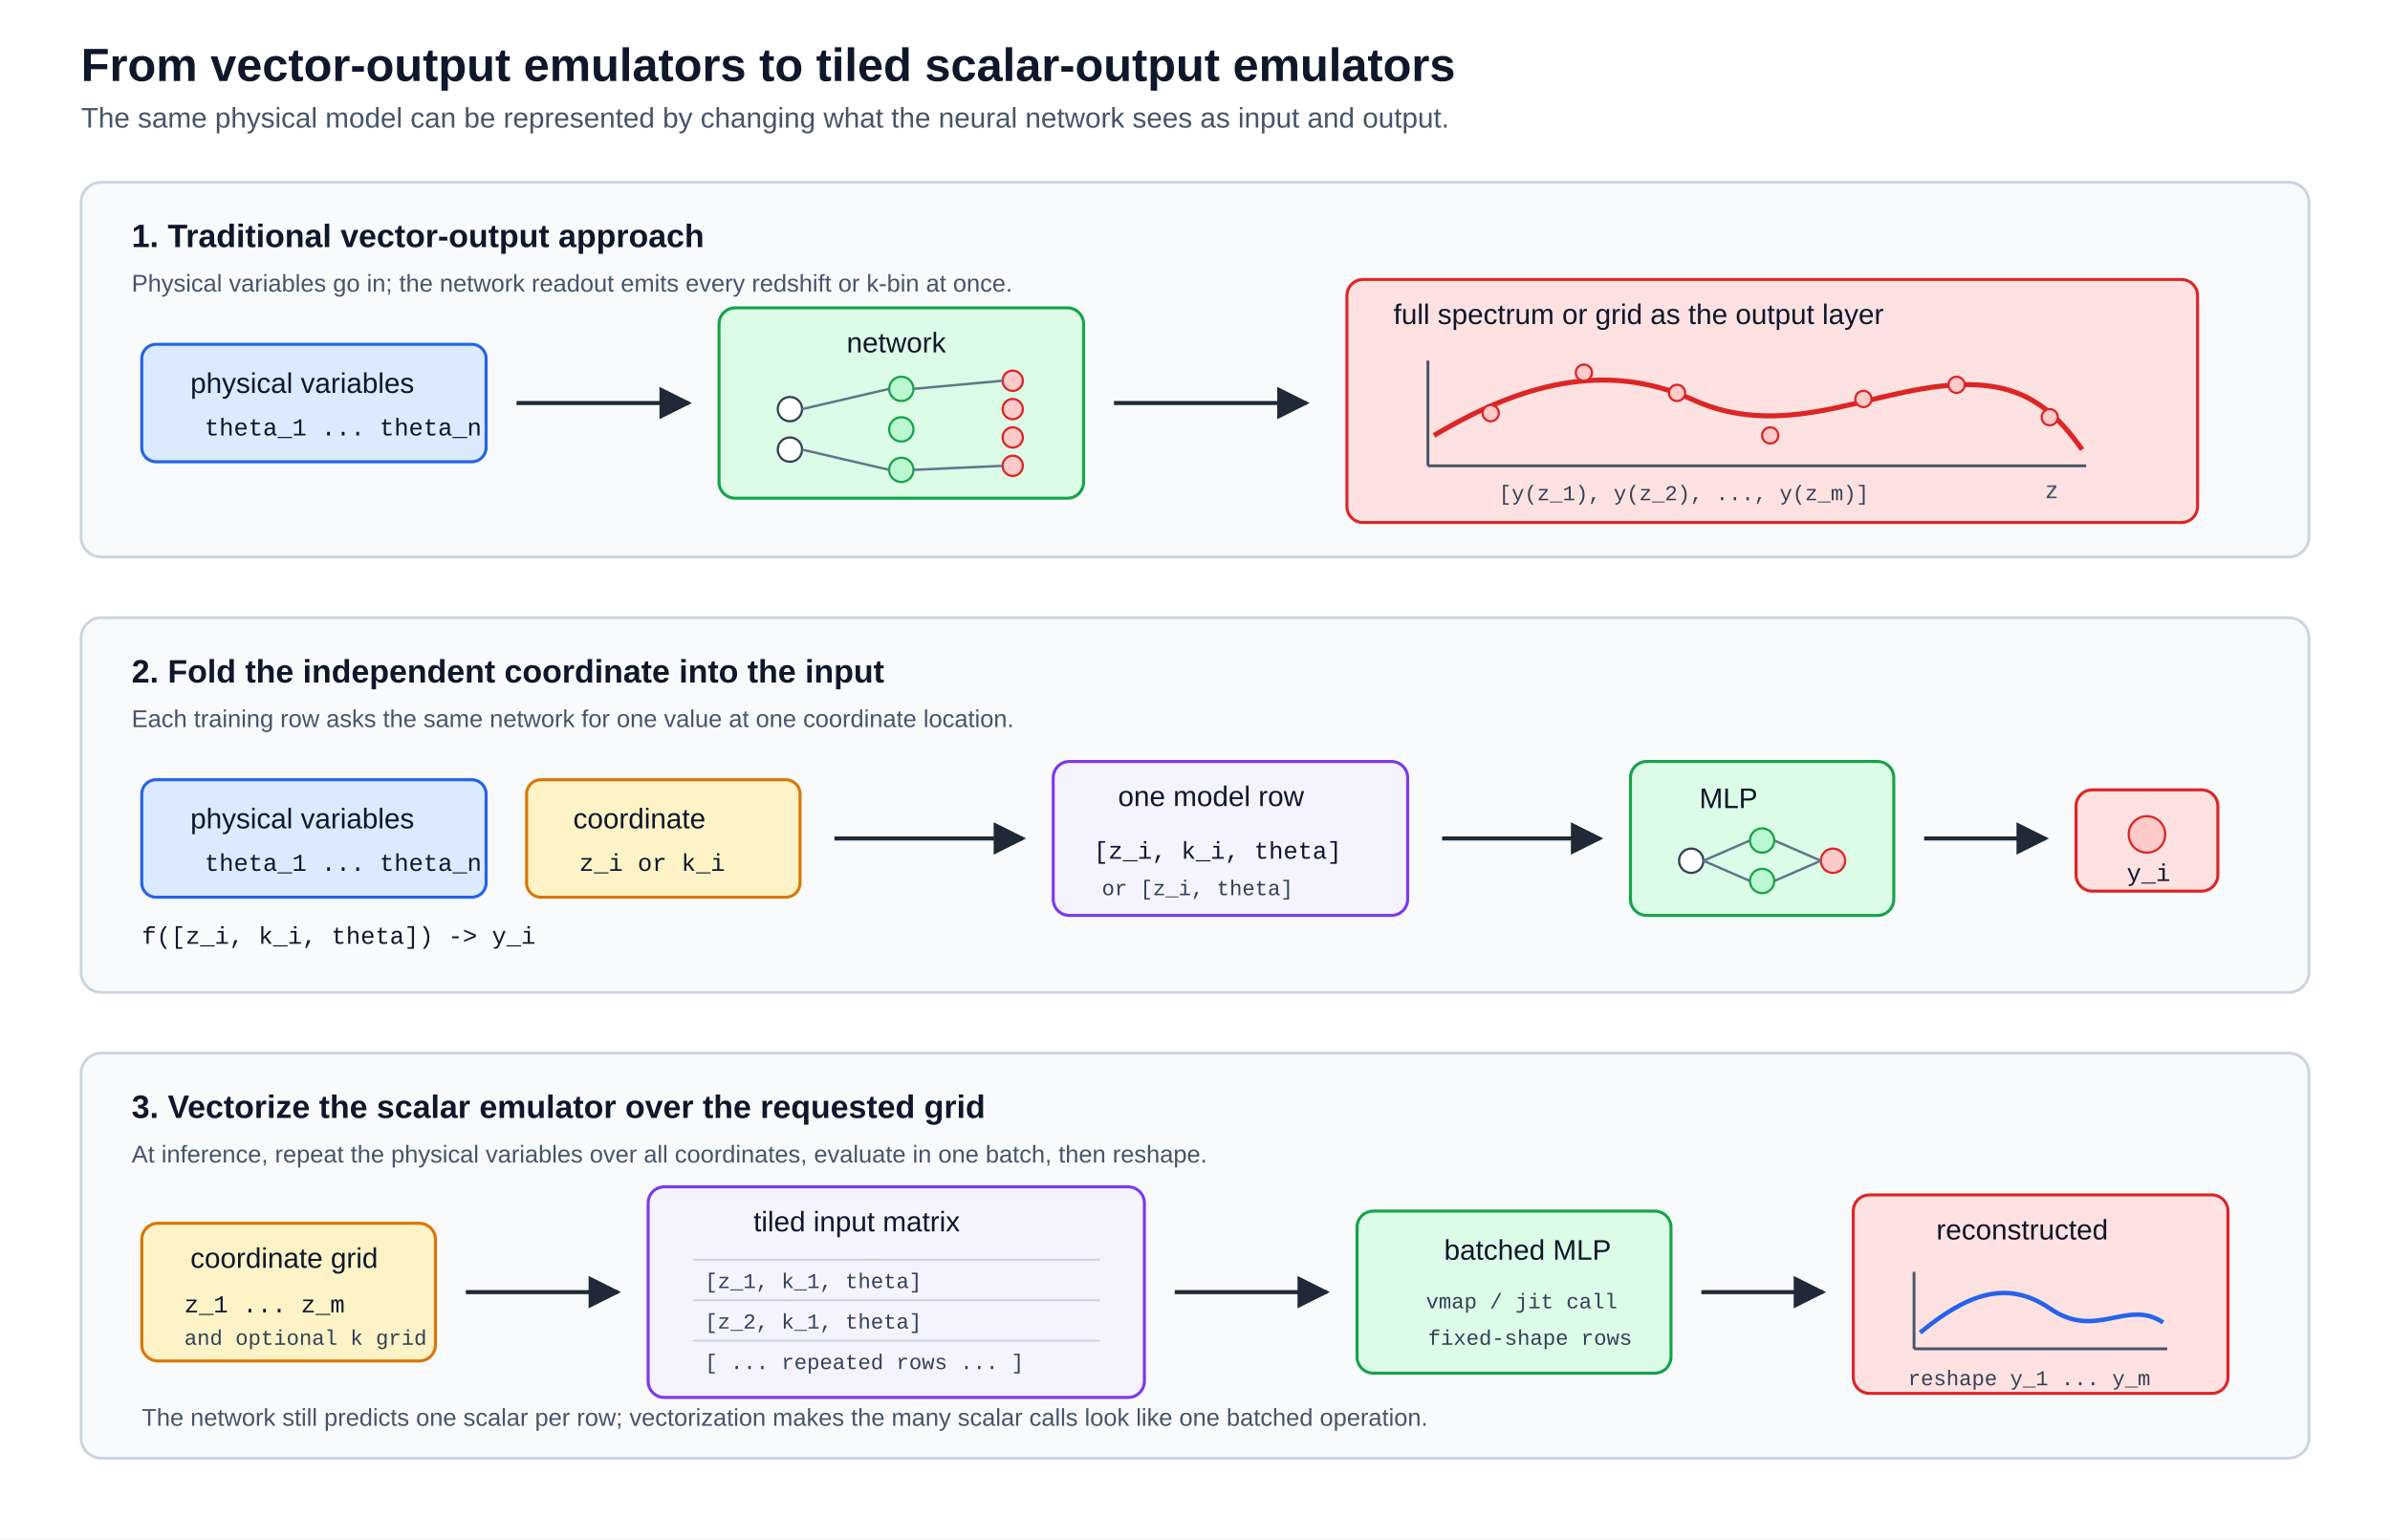
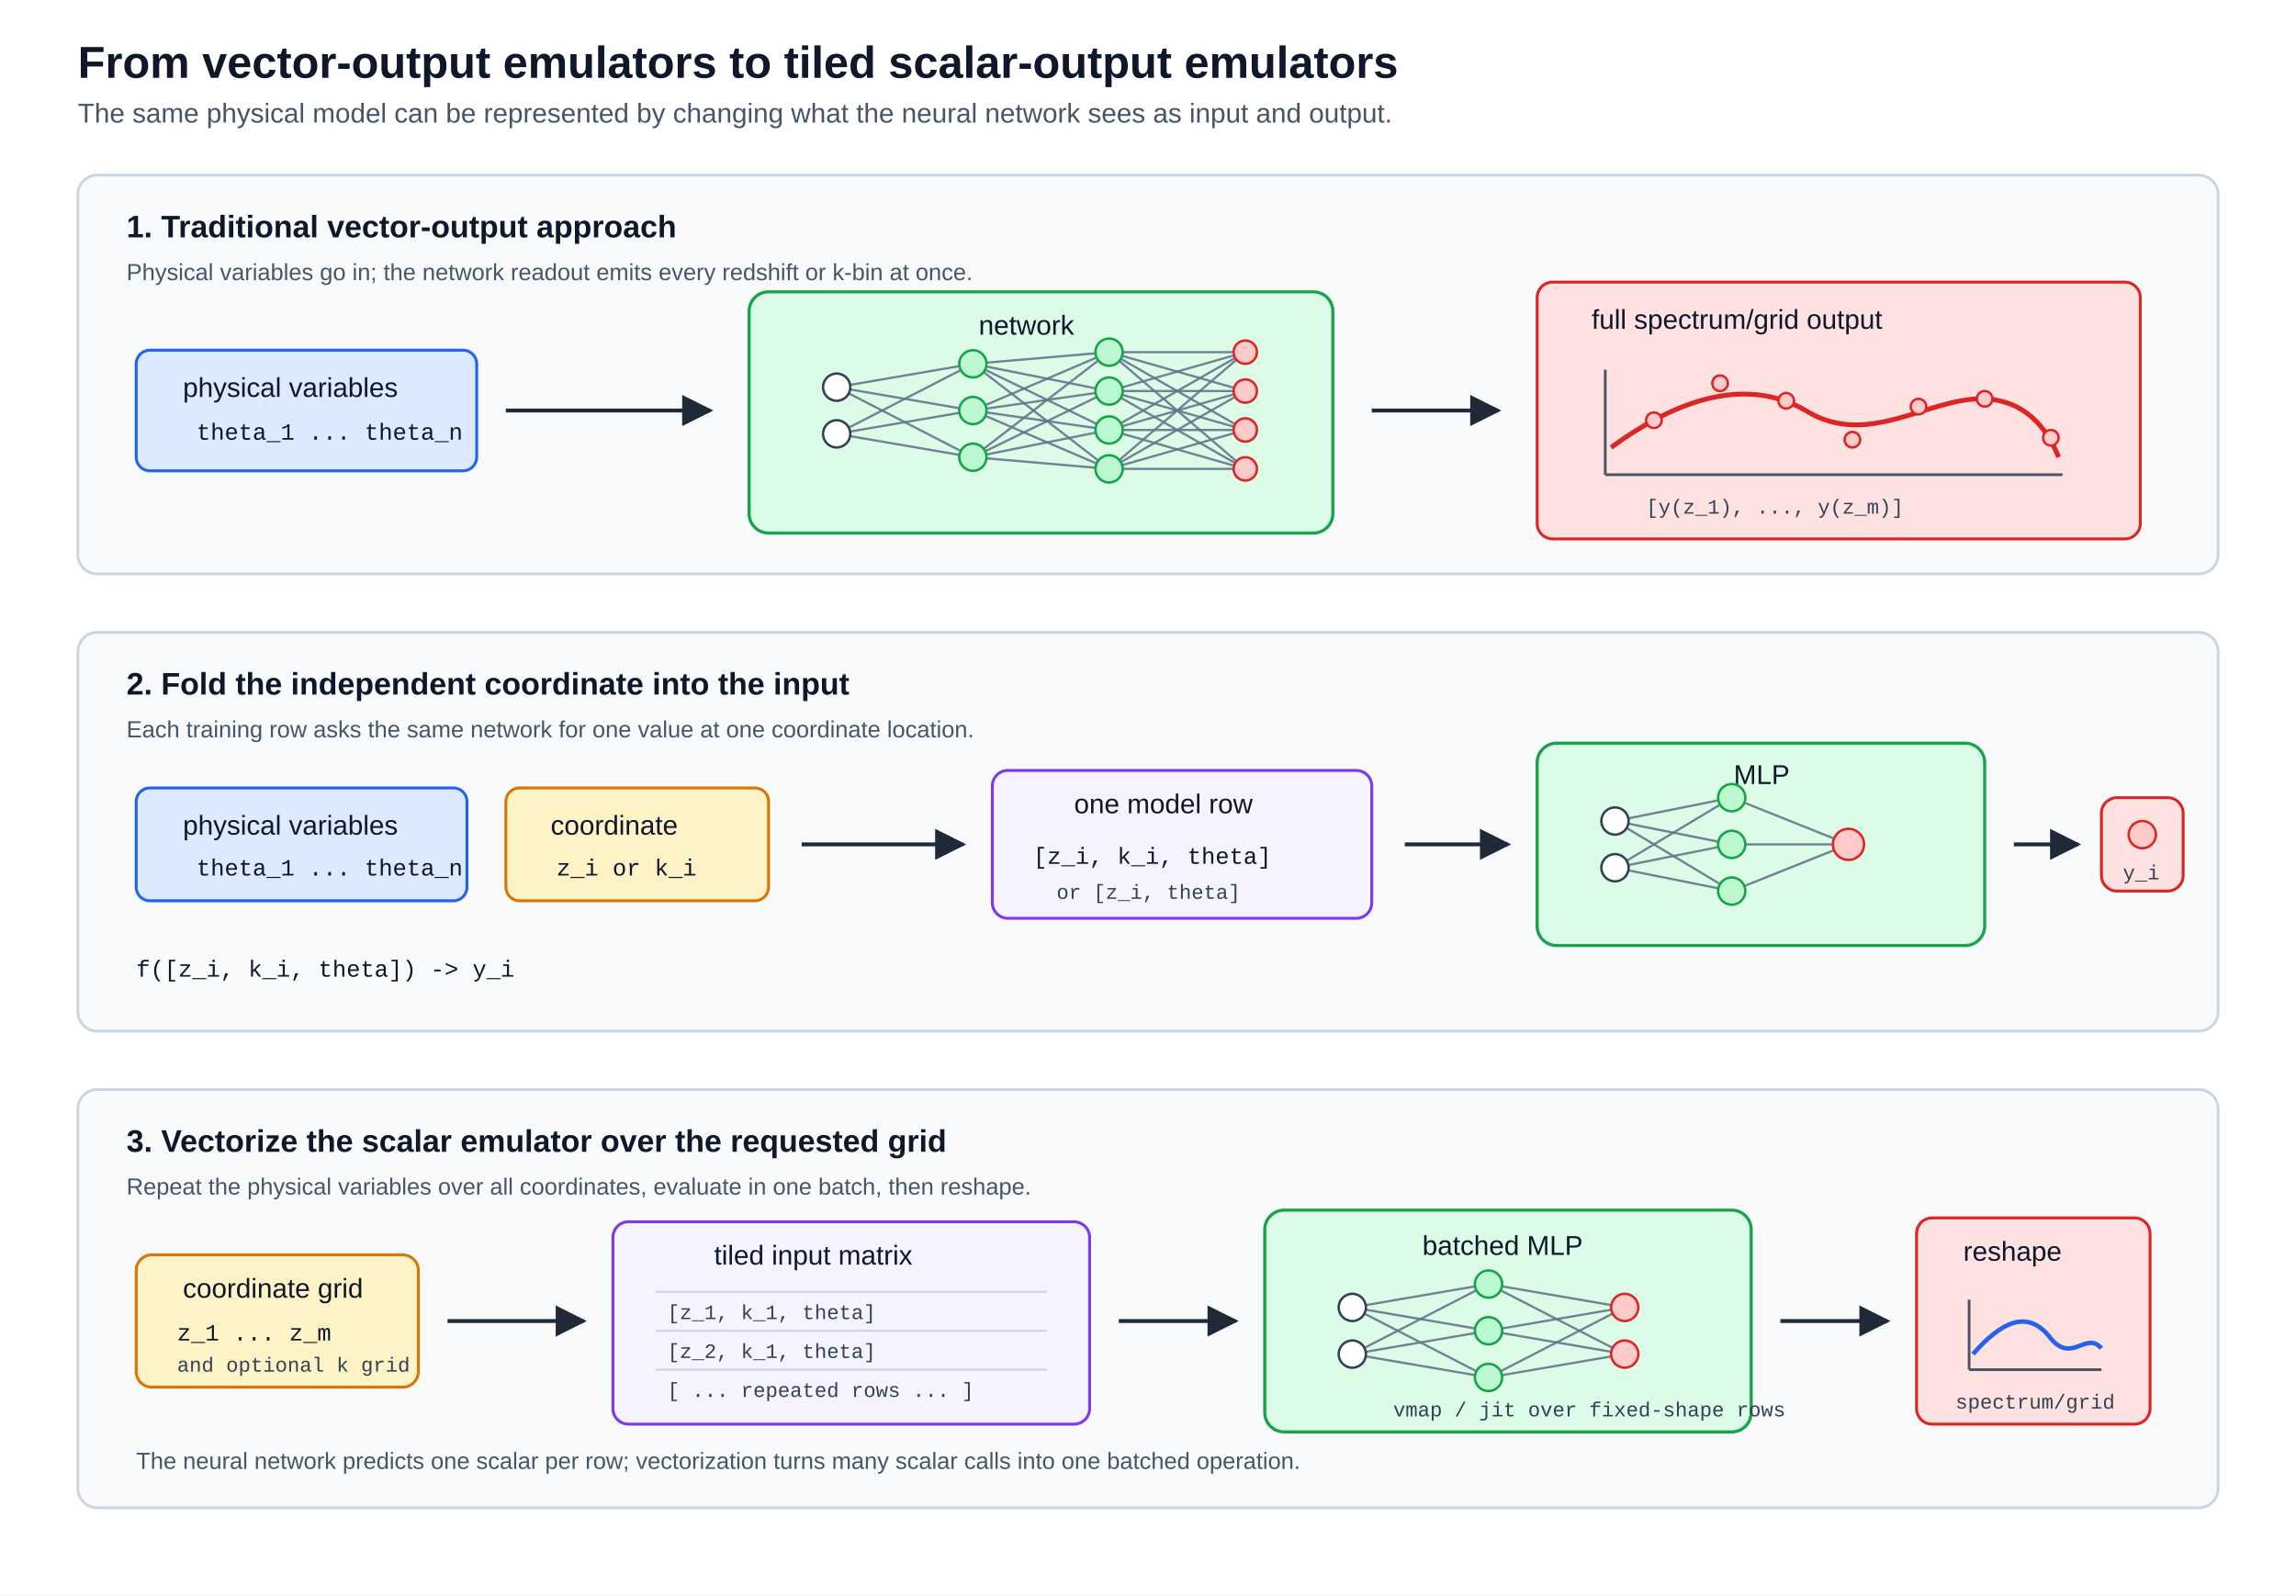
- <svg xmlns="http://www.w3.org/2000/svg" width="1180" height="760" viewBox="0 0 1180 760" role="img" aria-labelledby="title desc">
+ <svg xmlns="http://www.w3.org/2000/svg" width="1180" height="820" viewBox="0 0 1180 820" role="img" aria-labelledby="title desc">
  <defs>
    <marker id="arrow" viewBox="0 0 10 10" refX="9" refY="5" markerWidth="8" markerHeight="8" orient="auto">
      <path d="M 0 0 L 10 5 L 0 10 z" fill="#1f2937" />
    </marker>
    <style>
      .bg { fill: #ffffff; }
      .band { fill: #f8fafc; stroke: #cbd5e1; stroke-width: 1.4; }
      .input { fill: #dbeafe; stroke: #2563eb; stroke-width: 1.5; }
      .coord { fill: #fef3c7; stroke: #d97706; stroke-width: 1.5; }
-       .network { fill: #dcfce7; stroke: #16a34a; stroke-width: 1.5; }
+       .network { fill: #dcfce7; stroke: #16a34a; stroke-width: 1.6; }
      .output { fill: #fee2e2; stroke: #dc2626; stroke-width: 1.5; }
      .matrix { fill: #f5f3ff; stroke: #7c3aed; stroke-width: 1.5; }
      .axis { stroke: #475569; stroke-width: 1.4; fill: none; }
      .curve { stroke: #dc2626; stroke-width: 2.5; fill: none; }
-       .curve2 { stroke: #2563eb; stroke-width: 2.2; fill: none; }
+       .curve2 { stroke: #2563eb; stroke-width: 2.3; fill: none; }
      .gridline { stroke: #cbd5e1; stroke-width: 1; }
      .arrow { stroke: #1f2937; stroke-width: 2; fill: none; marker-end: url(#arrow); }
-       .thin { stroke: #64748b; stroke-width: 1.2; fill: none; }
-       .node { fill: #ffffff; stroke: #334155; stroke-width: 1.1; }
-       .hidden { fill: #bbf7d0; stroke: #16a34a; stroke-width: 1.1; }
-       .outnode { fill: #fecaca; stroke: #dc2626; stroke-width: 1.1; }
+       .conn { stroke: #64748b; stroke-width: 1.15; opacity: 0.9; }
+       .node { fill: #ffffff; stroke: #334155; stroke-width: 1.25; }
+       .hidden { fill: #bbf7d0; stroke: #16a34a; stroke-width: 1.25; }
+       .outnode { fill: #fecaca; stroke: #dc2626; stroke-width: 1.25; }
      .title { font-family: Arial, Helvetica, sans-serif; font-size: 23px; font-weight: 700; fill: #0f172a; }
      .subtitle { font-family: Arial, Helvetica, sans-serif; font-size: 14px; fill: #475569; }
      .section { font-family: Arial, Helvetica, sans-serif; font-size: 16px; font-weight: 700; fill: #0f172a; }
      .label { font-family: Arial, Helvetica, sans-serif; font-size: 14px; fill: #0f172a; }
      .small { font-family: Arial, Helvetica, sans-serif; font-size: 12px; fill: #475569; }
      .mono { font-family: "SFMono-Regular", Consolas, "Liberation Mono", monospace; font-size: 12px; fill: #0f172a; }
      .mono-small { font-family: "SFMono-Regular", Consolas, "Liberation Mono", monospace; font-size: 10.5px; fill: #334155; }
    </style>
  </defs>
-   <rect class="bg" x="0" y="0" width="1180" height="760" />
+   <rect class="bg" x="0" y="0" width="1180" height="820" />
  <text class="title" x="40" y="40">From vector-output emulators to tiled scalar-output emulators</text>
  <text class="subtitle" x="40" y="63">The same physical model can be represented by changing what the neural network sees as input and output.</text>
-   <rect class="band" x="40" y="90" width="1100" height="185" rx="10" />
+   <rect class="band" x="40" y="90" width="1100" height="205" rx="10" />
  <text class="section" x="65" y="122">1. Traditional vector-output approach</text>
  <text class="small" x="65" y="144">Physical variables go in; the network readout emits every redshift or k-bin at once.</text>
-   <rect class="input" x="70" y="170" width="170" height="58" rx="7" />
-   <text class="label" x="94" y="194">physical variables</text>
-   <text class="mono" x="101" y="215">theta_1 ... theta_n</text>
-   <path class="arrow" d="M 255 199 L 340 199" />
-   <rect class="network" x="355" y="152" width="180" height="94" rx="8" />
-   <text class="label" x="418" y="174">network</text>
-   <circle class="node" cx="390" cy="202" r="6" />
-   <circle class="node" cx="390" cy="222" r="6" />
-   <circle class="hidden" cx="445" cy="192" r="6" />
-   <circle class="hidden" cx="445" cy="212" r="6" />
-   <circle class="hidden" cx="445" cy="232" r="6" />
-   <circle class="outnode" cx="500" cy="188" r="5" />
-   <circle class="outnode" cx="500" cy="202" r="5" />
-   <circle class="outnode" cx="500" cy="216" r="5" />
-   <circle class="outnode" cx="500" cy="230" r="5" />
-   <line class="thin" x1="396" y1="202" x2="439" y2="192" />
-   <line class="thin" x1="396" y1="222" x2="439" y2="232" />
-   <line class="thin" x1="451" y1="192" x2="495" y2="188" />
-   <line class="thin" x1="451" y1="232" x2="495" y2="230" />
-   <path class="arrow" d="M 550 199 L 645 199" />
-   <rect class="output" x="665" y="138" width="420" height="120" rx="8" />
-   <text class="label" x="688" y="160">full spectrum or grid as the output layer</text>
-   <line class="axis" x1="705" y1="230" x2="1030" y2="230" />
-   <line class="axis" x1="705" y1="230" x2="705" y2="178" />
-   <path class="curve" d="M 708 215 C 750 190, 792 178, 835 197 C 884 220, 930 188, 975 190 C 1002 191, 1016 205, 1028 222" />
-   <circle class="outnode" cx="736" cy="204" r="4" />
-   <circle class="outnode" cx="782" cy="184" r="4" />
-   <circle class="outnode" cx="828" cy="194" r="4" />
-   <circle class="outnode" cx="874" cy="215" r="4" />
-   <circle class="outnode" cx="920" cy="197" r="4" />
-   <circle class="outnode" cx="966" cy="190" r="4" />
-   <circle class="outnode" cx="1012" cy="206" r="4" />
-   <text class="mono-small" x="740" y="247">[y(z_1), y(z_2), ..., y(z_m)]</text>
-   <text class="small" x="1010" y="246">z</text>
-   <rect class="band" x="40" y="305" width="1100" height="185" rx="10" />
-   <text class="section" x="65" y="337">2. Fold the independent coordinate into the input</text>
-   <text class="small" x="65" y="359">Each training row asks the same network for one value at one coordinate location.</text>
-   <rect class="input" x="70" y="385" width="170" height="58" rx="7" />
-   <text class="label" x="94" y="409">physical variables</text>
-   <text class="mono" x="101" y="430">theta_1 ... theta_n</text>
-   <rect class="coord" x="260" y="385" width="135" height="58" rx="7" />
-   <text class="label" x="283" y="409">coordinate</text>
-   <text class="mono" x="286" y="430">z_i or k_i</text>
-   <path class="arrow" d="M 412 414 L 505 414" />
-   <rect class="matrix" x="520" y="376" width="175" height="76" rx="8" />
-   <text class="label" x="552" y="398">one model row</text>
-   <text class="mono" x="540" y="424">[z_i, k_i, theta]</text>
-   <text class="mono-small" x="544" y="442">or [z_i, theta]</text>
-   <path class="arrow" d="M 712 414 L 790 414" />
-   <rect class="network" x="805" y="376" width="130" height="76" rx="8" />
-   <text class="label" x="839" y="399">MLP</text>
-   <circle class="node" cx="835" cy="425" r="6" />
-   <circle class="hidden" cx="870" cy="415" r="6" />
-   <circle class="hidden" cx="870" cy="435" r="6" />
-   <circle class="outnode" cx="905" cy="425" r="6" />
-   <line class="thin" x1="841" y1="425" x2="864" y2="415" />
-   <line class="thin" x1="841" y1="425" x2="864" y2="435" />
-   <line class="thin" x1="876" y1="415" x2="899" y2="425" />
-   <line class="thin" x1="876" y1="435" x2="899" y2="425" />
-   <path class="arrow" d="M 950 414 L 1010 414" />
-   <rect class="output" x="1025" y="390" width="70" height="50" rx="8" />
-   <circle class="outnode" cx="1060" cy="412" r="9" />
-   <text class="mono" x="1050" y="435">y_i</text>
-   <text class="mono" x="70" y="466">f([z_i, k_i, theta]) -&gt; y_i</text>
-   <rect class="band" x="40" y="520" width="1100" height="200" rx="10" />
-   <text class="section" x="65" y="552">3. Vectorize the scalar emulator over the requested grid</text>
-   <text class="small" x="65" y="574">At inference, repeat the physical variables over all coordinates, evaluate in one batch, then reshape.</text>
-   <rect class="coord" x="70" y="604" width="145" height="68" rx="8" />
-   <text class="label" x="94" y="626">coordinate grid</text>
-   <text class="mono" x="91" y="648">z_1 ... z_m</text>
-   <text class="mono-small" x="91" y="664">and optional k grid</text>
-   <path class="arrow" d="M 230 638 L 305 638" />
-   <rect class="matrix" x="320" y="586" width="245" height="104" rx="8" />
-   <text class="label" x="372" y="608">tiled input matrix</text>
-   <line class="gridline" x1="342" y1="622" x2="543" y2="622" />
-   <line class="gridline" x1="342" y1="642" x2="543" y2="642" />
-   <line class="gridline" x1="342" y1="662" x2="543" y2="662" />
-   <text class="mono-small" x="348" y="636">[z_1, k_1, theta]</text>
-   <text class="mono-small" x="348" y="656">[z_2, k_1, theta]</text>
-   <text class="mono-small" x="348" y="676">[ ... repeated rows ... ]</text>
-   <path class="arrow" d="M 580 638 L 655 638" />
-   <rect class="network" x="670" y="598" width="155" height="80" rx="8" />
-   <text class="label" x="713" y="622">batched MLP</text>
-   <text class="mono-small" x="704" y="646">vmap / jit call</text>
-   <text class="mono-small" x="705" y="664">fixed-shape rows</text>
-   <path class="arrow" d="M 840 638 L 900 638" />
-   <rect class="output" x="915" y="590" width="185" height="98" rx="8" />
-   <text class="label" x="956" y="612">reconstructed</text>
-   <line class="axis" x1="945" y1="666" x2="1070" y2="666" />
-   <line class="axis" x1="945" y1="666" x2="945" y2="628" />
-   <path class="curve2" d="M 948 658 C 970 640, 990 631, 1012 646 C 1035 662, 1050 641, 1068 653" />
-   <text class="mono-small" x="942" y="684">reshape y_1 ... y_m</text>
-   <text class="small" x="70" y="704">The network still predicts one scalar per row; vectorization makes the many scalar calls look like one batched operation.</text>
+   <rect class="input" x="70" y="180" width="175" height="62" rx="7" />
+   <text class="label" x="94" y="204">physical variables</text>
+   <text class="mono" x="101" y="226">theta_1 ... theta_n</text>
+   <path class="arrow" d="M 260 211 L 365 211" />
+   <rect class="network" x="385" y="150" width="300" height="124" rx="10" />
+   <text class="label" x="503" y="172">network</text>
+   <g>
+     <line class="conn" x1="430" y1="199" x2="500" y2="187" />
+     <line class="conn" x1="430" y1="199" x2="500" y2="211" />
+     <line class="conn" x1="430" y1="199" x2="500" y2="235" />
+     <line class="conn" x1="430" y1="223" x2="500" y2="187" />
+     <line class="conn" x1="430" y1="223" x2="500" y2="211" />
+     <line class="conn" x1="430" y1="223" x2="500" y2="235" />
+     <line class="conn" x1="500" y1="187" x2="570" y2="181" />
+     <line class="conn" x1="500" y1="187" x2="570" y2="201" />
+     <line class="conn" x1="500" y1="187" x2="570" y2="221" />
+     <line class="conn" x1="500" y1="187" x2="570" y2="241" />
+     <line class="conn" x1="500" y1="211" x2="570" y2="181" />
+     <line class="conn" x1="500" y1="211" x2="570" y2="201" />
+     <line class="conn" x1="500" y1="211" x2="570" y2="221" />
+     <line class="conn" x1="500" y1="211" x2="570" y2="241" />
+     <line class="conn" x1="500" y1="235" x2="570" y2="181" />
+     <line class="conn" x1="500" y1="235" x2="570" y2="201" />
+     <line class="conn" x1="500" y1="235" x2="570" y2="221" />
+     <line class="conn" x1="500" y1="235" x2="570" y2="241" />
+     <line class="conn" x1="570" y1="181" x2="640" y2="181" />
+     <line class="conn" x1="570" y1="181" x2="640" y2="201" />
+     <line class="conn" x1="570" y1="181" x2="640" y2="221" />
+     <line class="conn" x1="570" y1="181" x2="640" y2="241" />
+     <line class="conn" x1="570" y1="201" x2="640" y2="181" />
+     <line class="conn" x1="570" y1="201" x2="640" y2="201" />
+     <line class="conn" x1="570" y1="201" x2="640" y2="221" />
+     <line class="conn" x1="570" y1="201" x2="640" y2="241" />
+     <line class="conn" x1="570" y1="221" x2="640" y2="181" />
+     <line class="conn" x1="570" y1="221" x2="640" y2="201" />
+     <line class="conn" x1="570" y1="221" x2="640" y2="221" />
+     <line class="conn" x1="570" y1="221" x2="640" y2="241" />
+     <line class="conn" x1="570" y1="241" x2="640" y2="181" />
+     <line class="conn" x1="570" y1="241" x2="640" y2="201" />
+     <line class="conn" x1="570" y1="241" x2="640" y2="221" />
+     <line class="conn" x1="570" y1="241" x2="640" y2="241" />
+   </g>
+   <circle class="node" cx="430" cy="199" r="7" />
+   <circle class="node" cx="430" cy="223" r="7" />
+   <circle class="hidden" cx="500" cy="187" r="7" />
+   <circle class="hidden" cx="500" cy="211" r="7" />
+   <circle class="hidden" cx="500" cy="235" r="7" />
+   <circle class="hidden" cx="570" cy="181" r="7" />
+   <circle class="hidden" cx="570" cy="201" r="7" />
+   <circle class="hidden" cx="570" cy="221" r="7" />
+   <circle class="hidden" cx="570" cy="241" r="7" />
+   <circle class="outnode" cx="640" cy="181" r="6" />
+   <circle class="outnode" cx="640" cy="201" r="6" />
+   <circle class="outnode" cx="640" cy="221" r="6" />
+   <circle class="outnode" cx="640" cy="241" r="6" />
+   <path class="arrow" d="M 705 211 L 770 211" />
+   <rect class="output" x="790" y="145" width="310" height="132" rx="8" />
+   <text class="label" x="818" y="169">full spectrum/grid output</text>
+   <line class="axis" x1="825" y1="244" x2="1060" y2="244" />
+   <line class="axis" x1="825" y1="244" x2="825" y2="190" />
+   <path class="curve" d="M 828 230 C 858 208, 895 192, 928 211 C 960 231, 991 204, 1020 205 C 1041 206, 1052 220, 1058 235" />
+   <circle class="outnode" cx="850" cy="216" r="4" />
+   <circle class="outnode" cx="884" cy="197" r="4" />
+   <circle class="outnode" cx="918" cy="206" r="4" />
+   <circle class="outnode" cx="952" cy="226" r="4" />
+   <circle class="outnode" cx="986" cy="209" r="4" />
+   <circle class="outnode" cx="1020" cy="205" r="4" />
+   <circle class="outnode" cx="1054" cy="225" r="4" />
+   <text class="mono-small" x="846" y="264">[y(z_1), ..., y(z_m)]</text>
+   <rect class="band" x="40" y="325" width="1100" height="205" rx="10" />
+   <text class="section" x="65" y="357">2. Fold the independent coordinate into the input</text>
+   <text class="small" x="65" y="379">Each training row asks the same network for one value at one coordinate location.</text>
+   <rect class="input" x="70" y="405" width="170" height="58" rx="7" />
+   <text class="label" x="94" y="429">physical variables</text>
+   <text class="mono" x="101" y="450">theta_1 ... theta_n</text>
+   <rect class="coord" x="260" y="405" width="135" height="58" rx="7" />
+   <text class="label" x="283" y="429">coordinate</text>
+   <text class="mono" x="286" y="450">z_i or k_i</text>
+   <path class="arrow" d="M 412 434 L 495 434" />
+   <rect class="matrix" x="510" y="396" width="195" height="76" rx="8" />
+   <text class="label" x="552" y="418">one model row</text>
+   <text class="mono" x="531" y="444">[z_i, k_i, theta]</text>
+   <text class="mono-small" x="543" y="462">or [z_i, theta]</text>
+   <path class="arrow" d="M 722 434 L 775 434" />
+   <rect class="network" x="790" y="382" width="230" height="104" rx="10" />
+   <text class="label" x="891" y="403">MLP</text>
+   <g>
+     <line class="conn" x1="830" y1="422" x2="890" y2="410" />
+     <line class="conn" x1="830" y1="422" x2="890" y2="434" />
+     <line class="conn" x1="830" y1="422" x2="890" y2="458" />
+     <line class="conn" x1="830" y1="446" x2="890" y2="410" />
+     <line class="conn" x1="830" y1="446" x2="890" y2="434" />
+     <line class="conn" x1="830" y1="446" x2="890" y2="458" />
+     <line class="conn" x1="890" y1="410" x2="950" y2="434" />
+     <line class="conn" x1="890" y1="434" x2="950" y2="434" />
+     <line class="conn" x1="890" y1="458" x2="950" y2="434" />
+   </g>
+   <circle class="node" cx="830" cy="422" r="7" />
+   <circle class="node" cx="830" cy="446" r="7" />
+   <circle class="hidden" cx="890" cy="410" r="7" />
+   <circle class="hidden" cx="890" cy="434" r="7" />
+   <circle class="hidden" cx="890" cy="458" r="7" />
+   <circle class="outnode" cx="950" cy="434" r="8" />
+   <path class="arrow" d="M 1035 434 L 1068 434" />
+   <rect class="output" x="1080" y="410" width="42" height="48" rx="8" />
+   <circle class="outnode" cx="1101" cy="429" r="7" />
+   <text class="mono-small" x="1091" y="452">y_i</text>
+   <text class="mono" x="70" y="502">f([z_i, k_i, theta]) -&gt; y_i</text>
+   <rect class="band" x="40" y="560" width="1100" height="215" rx="10" />
+   <text class="section" x="65" y="592">3. Vectorize the scalar emulator over the requested grid</text>
+   <text class="small" x="65" y="614">Repeat the physical variables over all coordinates, evaluate in one batch, then reshape.</text>
+   <rect class="coord" x="70" y="645" width="145" height="68" rx="8" />
+   <text class="label" x="94" y="667">coordinate grid</text>
+   <text class="mono" x="91" y="689">z_1 ... z_m</text>
+   <text class="mono-small" x="91" y="705">and optional k grid</text>
+   <path class="arrow" d="M 230 679 L 300 679" />
+   <rect class="matrix" x="315" y="628" width="245" height="104" rx="8" />
+   <text class="label" x="367" y="650">tiled input matrix</text>
+   <line class="gridline" x1="337" y1="664" x2="538" y2="664" />
+   <line class="gridline" x1="337" y1="684" x2="538" y2="684" />
+   <line class="gridline" x1="337" y1="704" x2="538" y2="704" />
+   <text class="mono-small" x="343" y="678">[z_1, k_1, theta]</text>
+   <text class="mono-small" x="343" y="698">[z_2, k_1, theta]</text>
+   <text class="mono-small" x="343" y="718">[ ... repeated rows ... ]</text>
+   <path class="arrow" d="M 575 679 L 635 679" />
+   <rect class="network" x="650" y="622" width="250" height="114" rx="10" />
+   <text class="label" x="731" y="645">batched MLP</text>
+   <g>
+     <line class="conn" x1="695" y1="672" x2="765" y2="660" />
+     <line class="conn" x1="695" y1="672" x2="765" y2="684" />
+     <line class="conn" x1="695" y1="672" x2="765" y2="708" />
+     <line class="conn" x1="695" y1="696" x2="765" y2="660" />
+     <line class="conn" x1="695" y1="696" x2="765" y2="684" />
+     <line class="conn" x1="695" y1="696" x2="765" y2="708" />
+     <line class="conn" x1="765" y1="660" x2="835" y2="672" />
+     <line class="conn" x1="765" y1="660" x2="835" y2="696" />
+     <line class="conn" x1="765" y1="684" x2="835" y2="672" />
+     <line class="conn" x1="765" y1="684" x2="835" y2="696" />
+     <line class="conn" x1="765" y1="708" x2="835" y2="672" />
+     <line class="conn" x1="765" y1="708" x2="835" y2="696" />
+   </g>
+   <circle class="node" cx="695" cy="672" r="7" />
+   <circle class="node" cx="695" cy="696" r="7" />
+   <circle class="hidden" cx="765" cy="660" r="7" />
+   <circle class="hidden" cx="765" cy="684" r="7" />
+   <circle class="hidden" cx="765" cy="708" r="7" />
+   <circle class="outnode" cx="835" cy="672" r="7" />
+   <circle class="outnode" cx="835" cy="696" r="7" />
+   <text class="mono-small" x="716" y="728">vmap / jit over fixed-shape rows</text>
+   <path class="arrow" d="M 915 679 L 970 679" />
+   <rect class="output" x="985" y="626" width="120" height="106" rx="8" />
+   <text class="label" x="1009" y="648">reshape</text>
+   <line class="axis" x1="1012" y1="704" x2="1080" y2="704" />
+   <line class="axis" x1="1012" y1="704" x2="1012" y2="668" />
+   <path class="curve2" d="M 1014 696 C 1028 680, 1042 672, 1054 688 C 1065 701, 1072 684, 1080 693" />
+   <text class="mono-small" x="1005" y="724">spectrum/grid</text>
+   <text class="small" x="70" y="755">The neural network predicts one scalar per row; vectorization turns many scalar calls into one batched operation.</text>
</svg>
